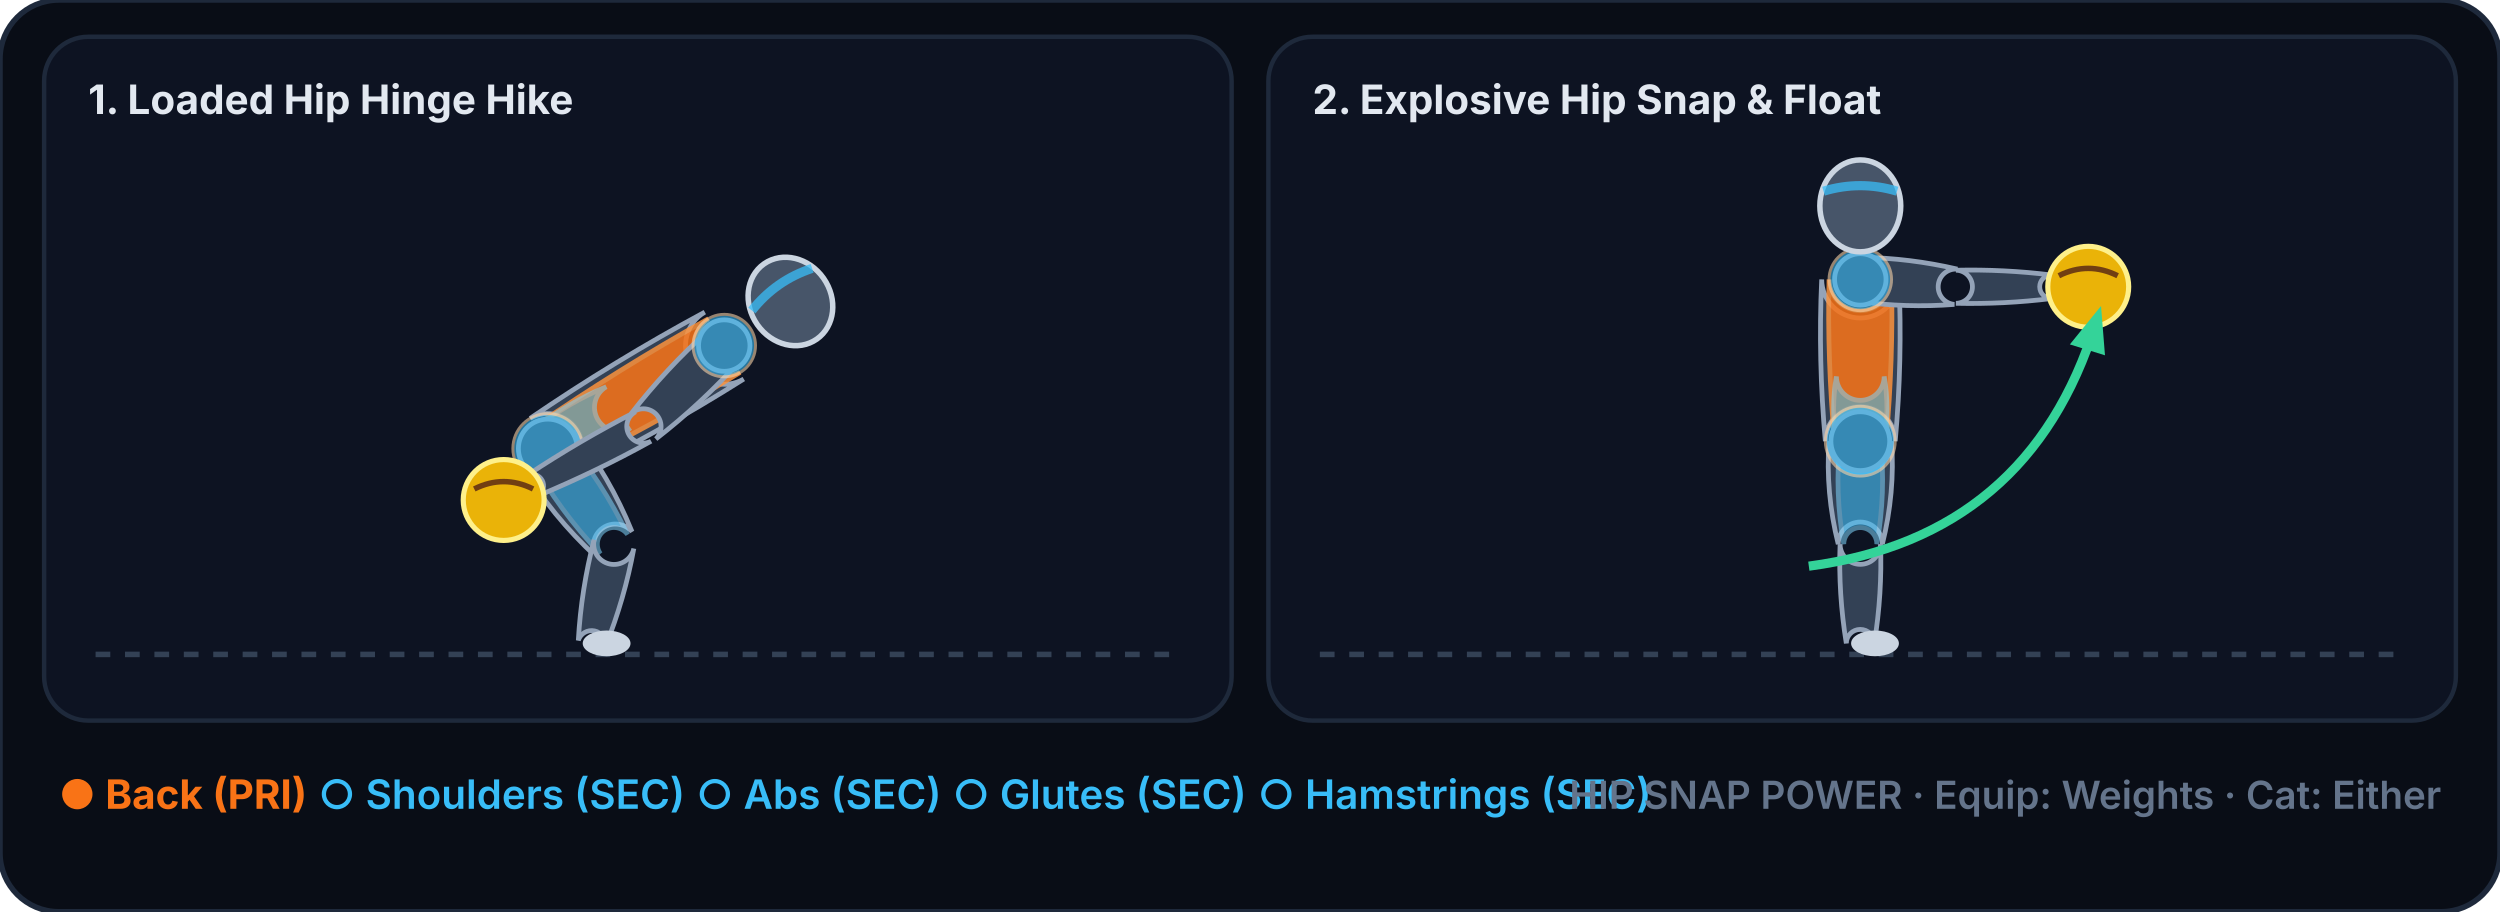
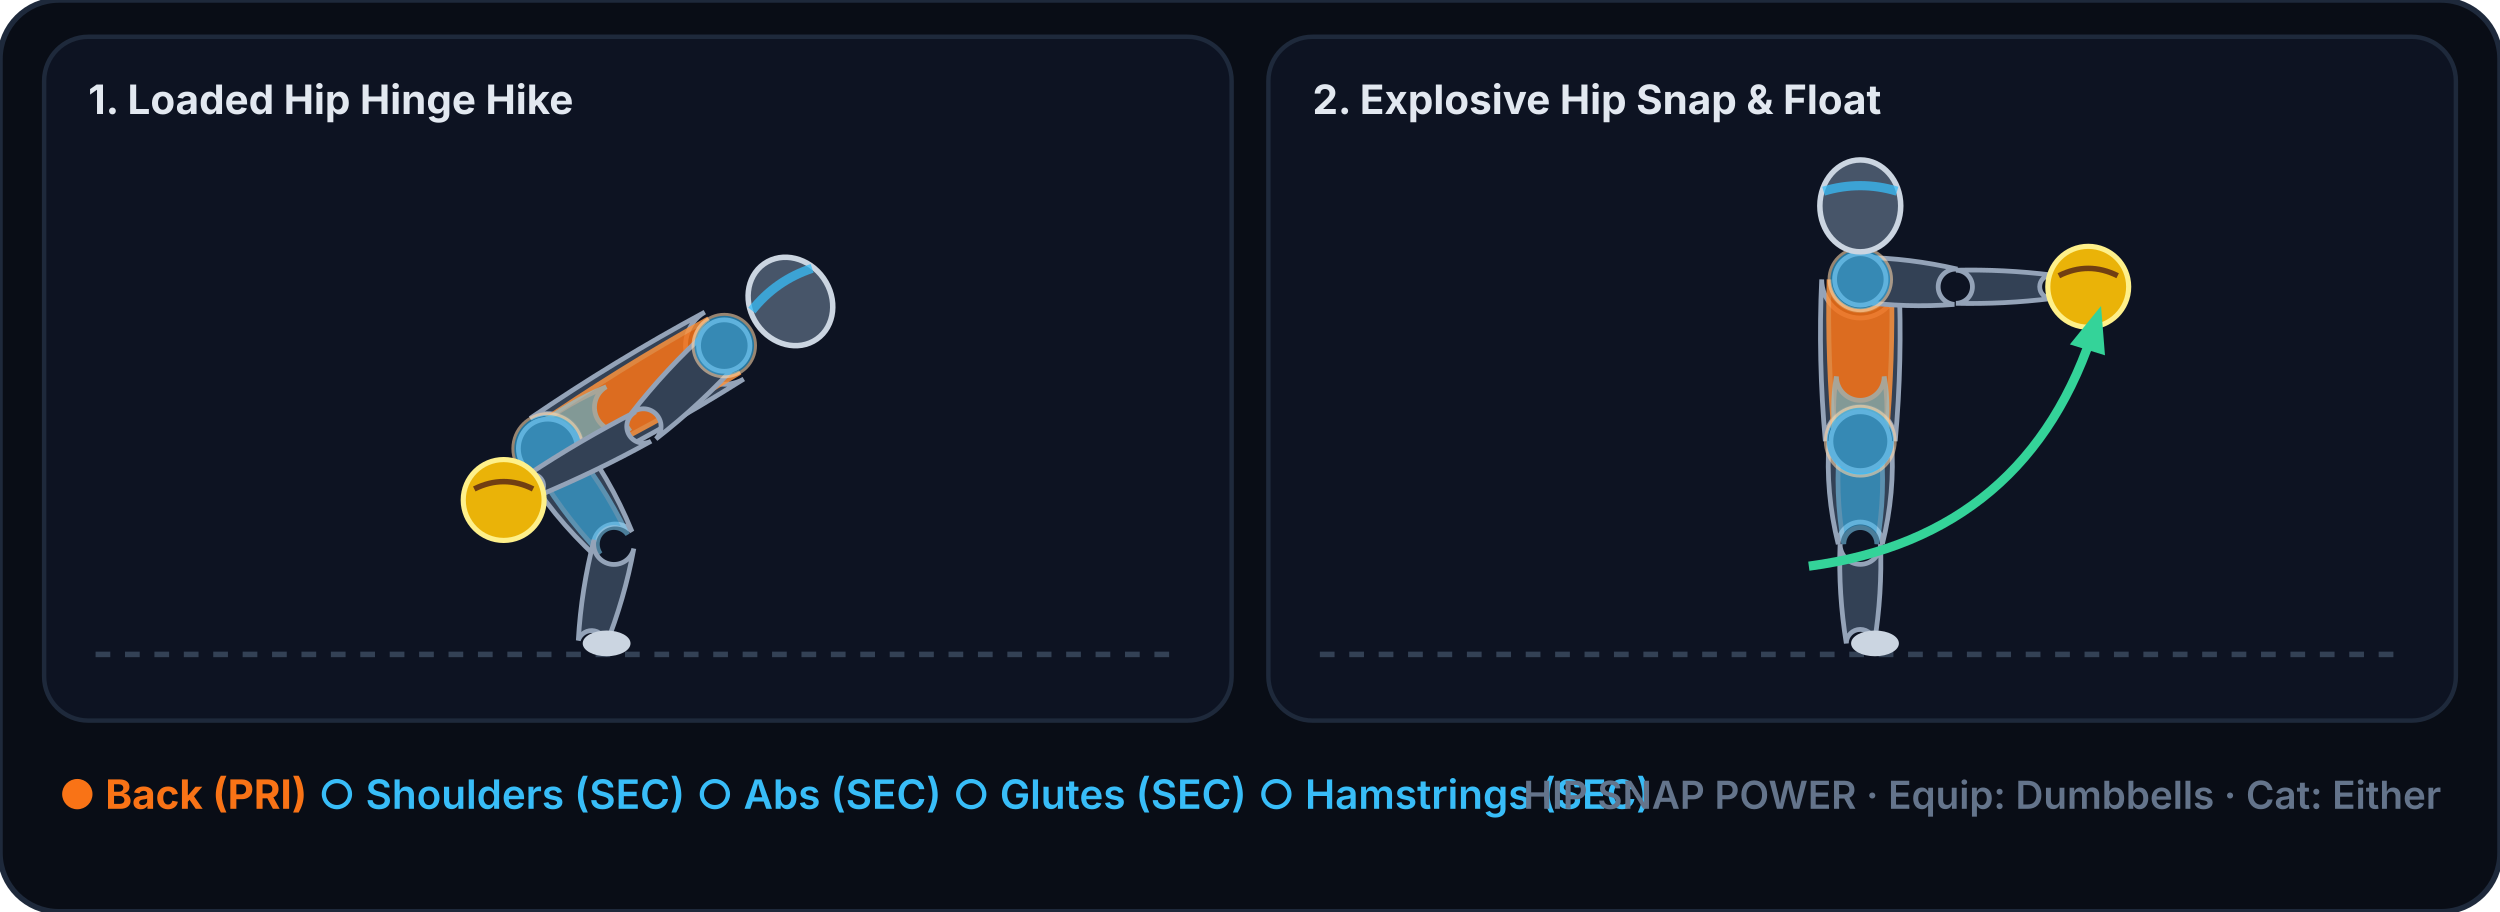
<svg xmlns="http://www.w3.org/2000/svg" viewBox="0 0 680 248" width="680" height="248" role="img" aria-label="Swings multi-step exercise diagram">
  <defs>
    <marker id="arrow" viewBox="0 0 10 10" refX="6" refY="5" markerWidth="5" markerHeight="5" orient="auto-start-reverse">
      <path d="M 0 1 L 10 5 L 0 9 z" fill="#34d399" />
    </marker>
  </defs>
  <rect width="680" height="248" rx="16" fill="#090d16" stroke="#1e293b" stroke-width="1.5" />
  <g transform="translate(12, 10)">
    <rect width="323" height="186" rx="12" fill="#0d1322" stroke="#1e293b" stroke-width="1.2" />
    <text x="12" y="21" fill="#e2e8f0" font-family="-apple-system, BlinkMacSystemFont, sans-serif" font-size="11" font-weight="700">1. Loaded Hip Hinge Hike</text>
    <line x1="14" y1="168" x2="309" y2="168" stroke="#334155" stroke-width="1.5" stroke-dasharray="4 4" />
    <g transform="translate(59, 0)">
      <path d="M 82.8 120.2 Q 107.8 107.9 131.3 93.1 A 10.5 10.5 0 0 1 120.7 74.9 Q 96.2 88.1 73.2 103.8 A 9.5 9.5 0 0 1 82.8 120.2 Z" fill="#334155" stroke="#94a3b8" stroke-width="1.3" />
      <g opacity="0.85">
        <path d="M 81.5 118.0 Q 106.5 105.8 130.3 91.3 A 8.5 8.5 0 0 1 121.7 76.7 Q 97.5 90.2 74.5 106.0 A 7 7 0 0 1 81.5 118.0 Z" fill="#f97316" stroke="#fb923c" stroke-width="1.3" />
      </g>
      <g opacity="0.55">
        <path d="M 81.3 117.6 Q 91.6 113.3 100.5 106.4 A 6.5 6.5 0 0 1 93.9 95.2 Q 83.6 99.5 74.7 106.4 A 6.5 6.5 0 0 1 81.3 117.6 Z" fill="#38bdf8" stroke="#7dd3fc" stroke-width="1.3" />
      </g>
      <path d="M 71.0 116.8 Q 79.2 130.4 91.1 141.4 A 6 6 0 0 1 100.9 134.6 Q 94.8 119.6 85.0 107.2 A 8.5 8.5 0 0 1 71.0 116.8 Z" fill="#334155" stroke="#94a3b8" stroke-width="1.3" />
      <g opacity="0.55">
        <path d="M 73.5 115.1 Q 81.2 129.0 92.3 140.6 A 4.5 4.5 0 0 1 99.7 135.4 Q 92.8 121.0 82.5 108.9 A 5.5 5.5 0 0 1 73.5 115.1 Z" fill="#38bdf8" stroke="#7dd3fc" stroke-width="1.3" />
      </g>
      <circle cx="78.0" cy="112.0" r="8" fill="#334155" stroke="#94a3b8" stroke-width="1.3" />
      <circle cx="78.0" cy="112.0" r="9.5" fill="#38bdf8" opacity="0.58" stroke="#fed7aa" stroke-width="0.8" />
      <path d="M 90.6 136.8 Q 87.1 150.2 86.3 164.2 A 3.8 3.8 0 0 1 93.7 165.8 Q 98.9 152.8 101.4 139.2 A 5.5 5.5 0 0 1 90.6 136.8 Z" fill="#334155" stroke="#94a3b8" stroke-width="1.3" />
      <ellipse cx="94.0" cy="165.0" rx="6.5" ry="3.5" fill="#cbd5e1" />
      <path d="M 121.8 79.8 Q 110.2 90.2 100.6 102.6 A 4.8 4.8 0 0 1 107.4 109.4 Q 119.8 99.8 130.2 88.2 A 6 6 0 0 1 121.8 79.8 Z" fill="#334155" stroke="#94a3b8" stroke-width="1.3" />
      <path d="M 101.9 102.0 Q 86.7 109.8 72.5 119.2 A 3.2 3.2 0 0 1 75.5 124.8 Q 91.3 118.2 106.1 110.0 A 4.5 4.5 0 0 1 101.9 102.0 Z" fill="#334155" stroke="#94a3b8" stroke-width="1.3" />
      <circle cx="126.0" cy="84.0" r="7" fill="#334155" stroke="#94a3b8" stroke-width="1.3" />
      <circle cx="126.0" cy="84.0" r="8.5" fill="#38bdf8" opacity="0.58" stroke="#fed7aa" stroke-width="0.8" />
      <g transform="translate(144.0, 72.0) rotate(-35)">
        <ellipse cx="0" cy="0" rx="11" ry="12.5" fill="#475569" stroke="#cbd5e1" stroke-width="1.5" />
        <path d="M -10 -4 Q 0 -7 10 -4" stroke="#38bdf8" stroke-width="2.5" fill="none" opacity="0.75" />
      </g>
      <g transform="translate(66.0, 126.0)">
        <circle cx="0" cy="0" r="11" fill="#eab308" stroke="#fef08a" stroke-width="1.4" />
        <path d="M -8 -3 Q 0 -7 8 -3" stroke="#713f12" stroke-width="1.5" fill="none" />
      </g>
    </g>
  </g>
  <g transform="translate(345, 10)">
    <rect width="323" height="186" rx="12" fill="#0d1322" stroke="#1e293b" stroke-width="1.2" />
    <text x="12" y="21" fill="#e2e8f0" font-family="-apple-system, BlinkMacSystemFont, sans-serif" font-size="11" font-weight="700">2. Explosive Hip Snap &amp; Float</text>
    <line x1="14" y1="168" x2="309" y2="168" stroke="#334155" stroke-width="1.5" stroke-dasharray="4 4" />
    <g transform="translate(59, 0)">
      <path d="M 111.5 110.0 Q 113.5 88.0 112.5 66.0 A 10.5 10.5 0 0 1 91.5 66.0 Q 90.5 88.0 92.5 110.0 A 9.5 9.5 0 0 1 111.5 110.0 Z" fill="#334155" stroke="#94a3b8" stroke-width="1.3" />
      <g opacity="0.85">
        <path d="M 109.0 110.0 Q 111.0 88.0 110.5 66.0 A 8.5 8.5 0 0 1 93.5 66.0 Q 93.0 88.0 95.0 110.0 A 7 7 0 0 1 109.0 110.0 Z" fill="#f97316" stroke="#fb923c" stroke-width="1.3" />
      </g>
      <g opacity="0.55">
        <path d="M 108.5 110.0 Q 110.0 101.2 108.5 92.4 A 6.5 6.5 0 0 1 95.5 92.4 Q 94.0 101.2 95.5 110.0 A 6.5 6.5 0 0 1 108.5 110.0 Z" fill="#38bdf8" stroke="#7dd3fc" stroke-width="1.3" />
      </g>
      <path d="M 93.5 110.0 Q 92.5 124.0 96.0 138.0 A 6 6 0 0 1 108.0 138.0 Q 111.5 124.0 110.5 110.0 A 8.5 8.5 0 0 1 93.5 110.0 Z" fill="#334155" stroke="#94a3b8" stroke-width="1.3" />
      <g opacity="0.55">
        <path d="M 96.5 110.0 Q 95.0 124.0 97.5 138.0 A 4.5 4.5 0 0 1 106.5 138.0 Q 109.0 124.0 107.5 110.0 A 5.5 5.5 0 0 1 96.5 110.0 Z" fill="#38bdf8" stroke="#7dd3fc" stroke-width="1.3" />
      </g>
      <circle cx="102.0" cy="110.0" r="8" fill="#334155" stroke="#94a3b8" stroke-width="1.3" />
      <circle cx="102.0" cy="110.0" r="9.5" fill="#38bdf8" opacity="0.58" stroke="#fed7aa" stroke-width="0.8" />
      <path d="M 96.5 138.0 Q 96.0 151.5 98.2 165.0 A 3.8 3.8 0 0 1 105.8 165.0 Q 108.0 151.5 107.5 138.0 A 5.5 5.5 0 0 1 96.5 138.0 Z" fill="#334155" stroke="#94a3b8" stroke-width="1.3" />
      <ellipse cx="106.0" cy="165.0" rx="6.5" ry="3.5" fill="#cbd5e1" />
      <path d="M 101.5 72.0 Q 114.5 73.8 127.6 72.8 A 4.8 4.8 0 0 1 128.4 63.2 Q 115.5 60.2 102.5 60.0 A 6 6 0 0 1 101.5 72.0 Z" fill="#334155" stroke="#94a3b8" stroke-width="1.3" />
      <path d="M 128.0 72.5 Q 141.0 72.8 154.0 71.2 A 3.2 3.2 0 0 1 154.0 64.8 Q 141.0 63.2 128.0 63.5 A 4.5 4.5 0 0 1 128.0 72.5 Z" fill="#334155" stroke="#94a3b8" stroke-width="1.3" />
      <circle cx="102.0" cy="66.0" r="7" fill="#334155" stroke="#94a3b8" stroke-width="1.3" />
      <circle cx="102.0" cy="66.0" r="8.5" fill="#38bdf8" opacity="0.58" stroke="#fed7aa" stroke-width="0.8" />
      <g transform="translate(102.0, 46.0) rotate(0)">
        <ellipse cx="0" cy="0" rx="11" ry="12.5" fill="#475569" stroke="#cbd5e1" stroke-width="1.5" />
        <path d="M -10 -4 Q 0 -7 10 -4" stroke="#38bdf8" stroke-width="2.5" fill="none" opacity="0.75" />
      </g>
      <g transform="translate(164.0, 68.0)">
        <circle cx="0" cy="0" r="11" fill="#eab308" stroke="#fef08a" stroke-width="1.4" />
        <path d="M -8 -3 Q 0 -7 8 -3" stroke="#713f12" stroke-width="1.5" fill="none" />
      </g>
      <path d="M 88 144 Q 148 136 166 78" stroke="#34d399" stroke-width="2.5" fill="none" marker-end="url(#arrow)" />
    </g>
  </g>
  <text x="16" y="220" fill="#cbd5e1" font-family="-apple-system, BlinkMacSystemFont, sans-serif" font-size="11">
    <tspan fill="#f97316" font-weight="700">● Back (PRI)</tspan>
    <tspan fill="#38bdf8" font-weight="600">  ○ Shoulders (SEC)</tspan>
    <tspan fill="#38bdf8" font-weight="600">  ○ Abs (SEC)</tspan>
    <tspan fill="#38bdf8" font-weight="600">  ○ Glutes (SEC)</tspan>
    <tspan fill="#38bdf8" font-weight="600">  ○ Hamstrings (SEC)</tspan>
  </text>
  <text x="664" y="220" text-anchor="end" fill="#64748b" font-family="-apple-system, BlinkMacSystemFont, sans-serif" font-size="10.5" font-weight="600">
-     HIP SNAP POWER · Equip: Weights · Cat: Either
+     HIP SNAP POWER · Equip: Dumbbells · Cat: Either
  </text>
</svg>
